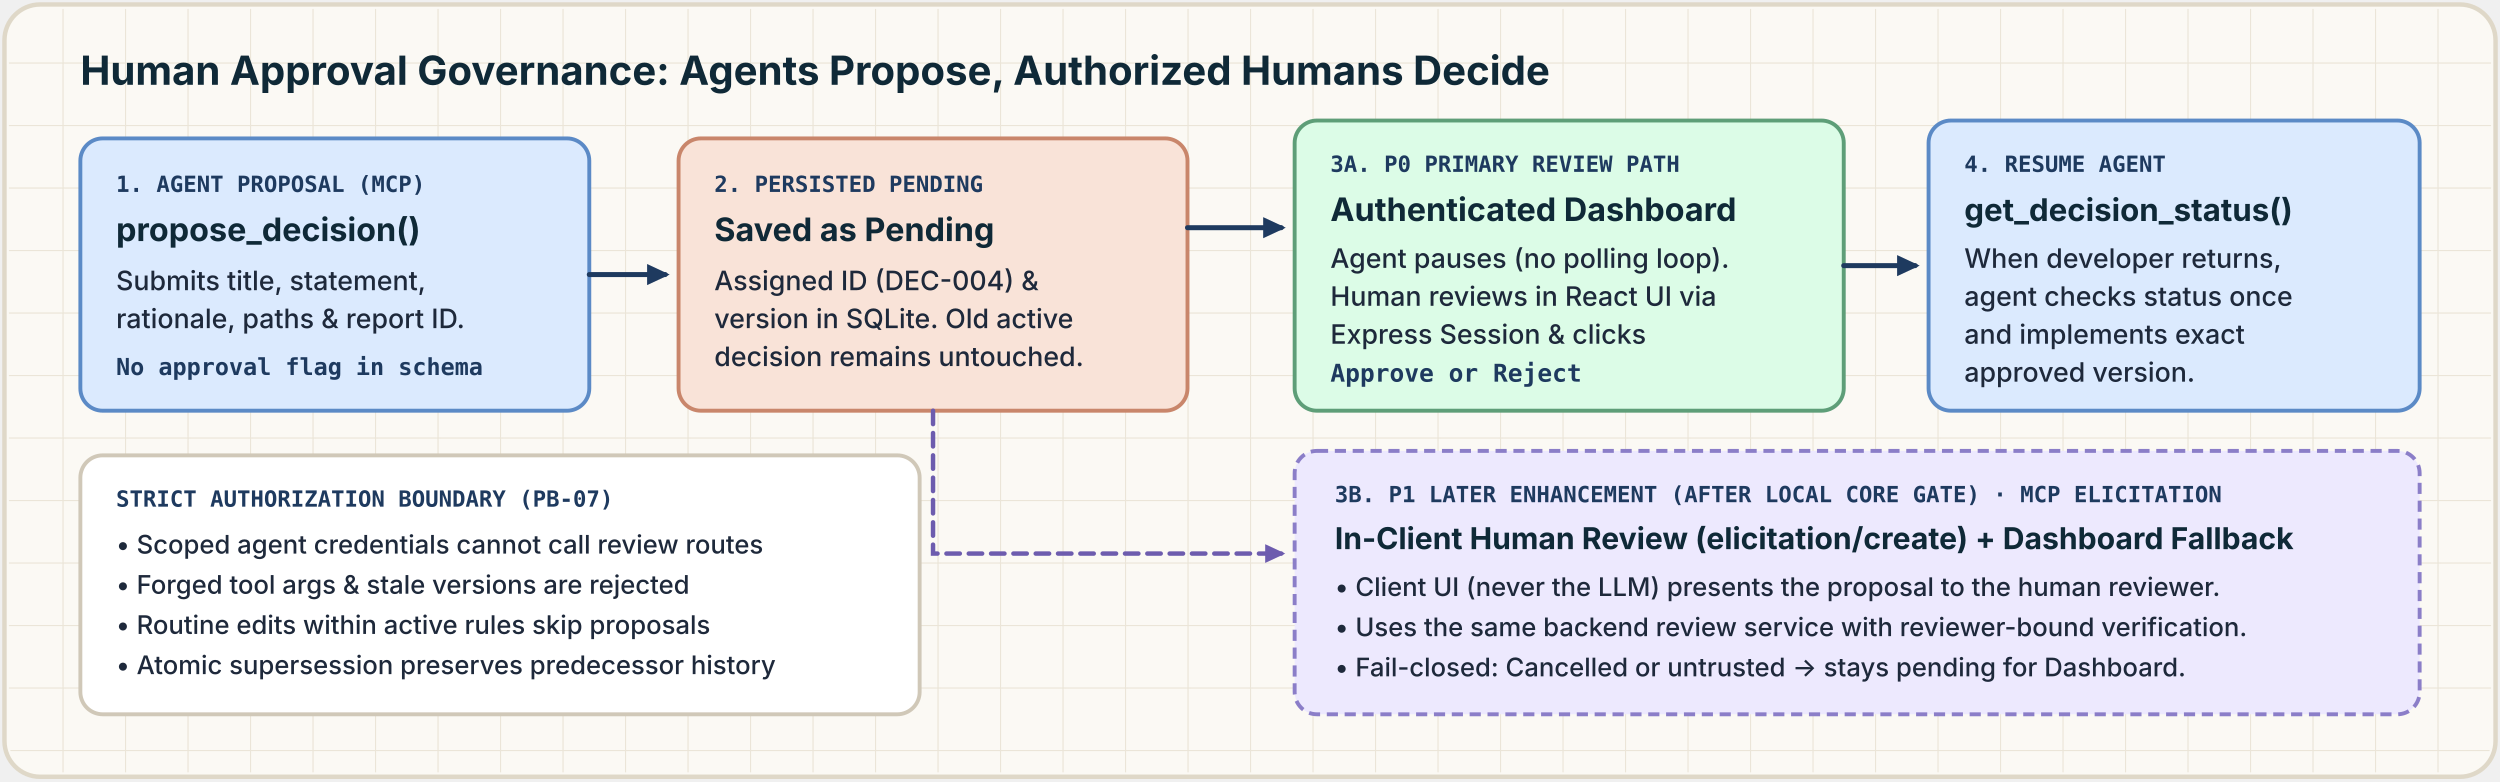
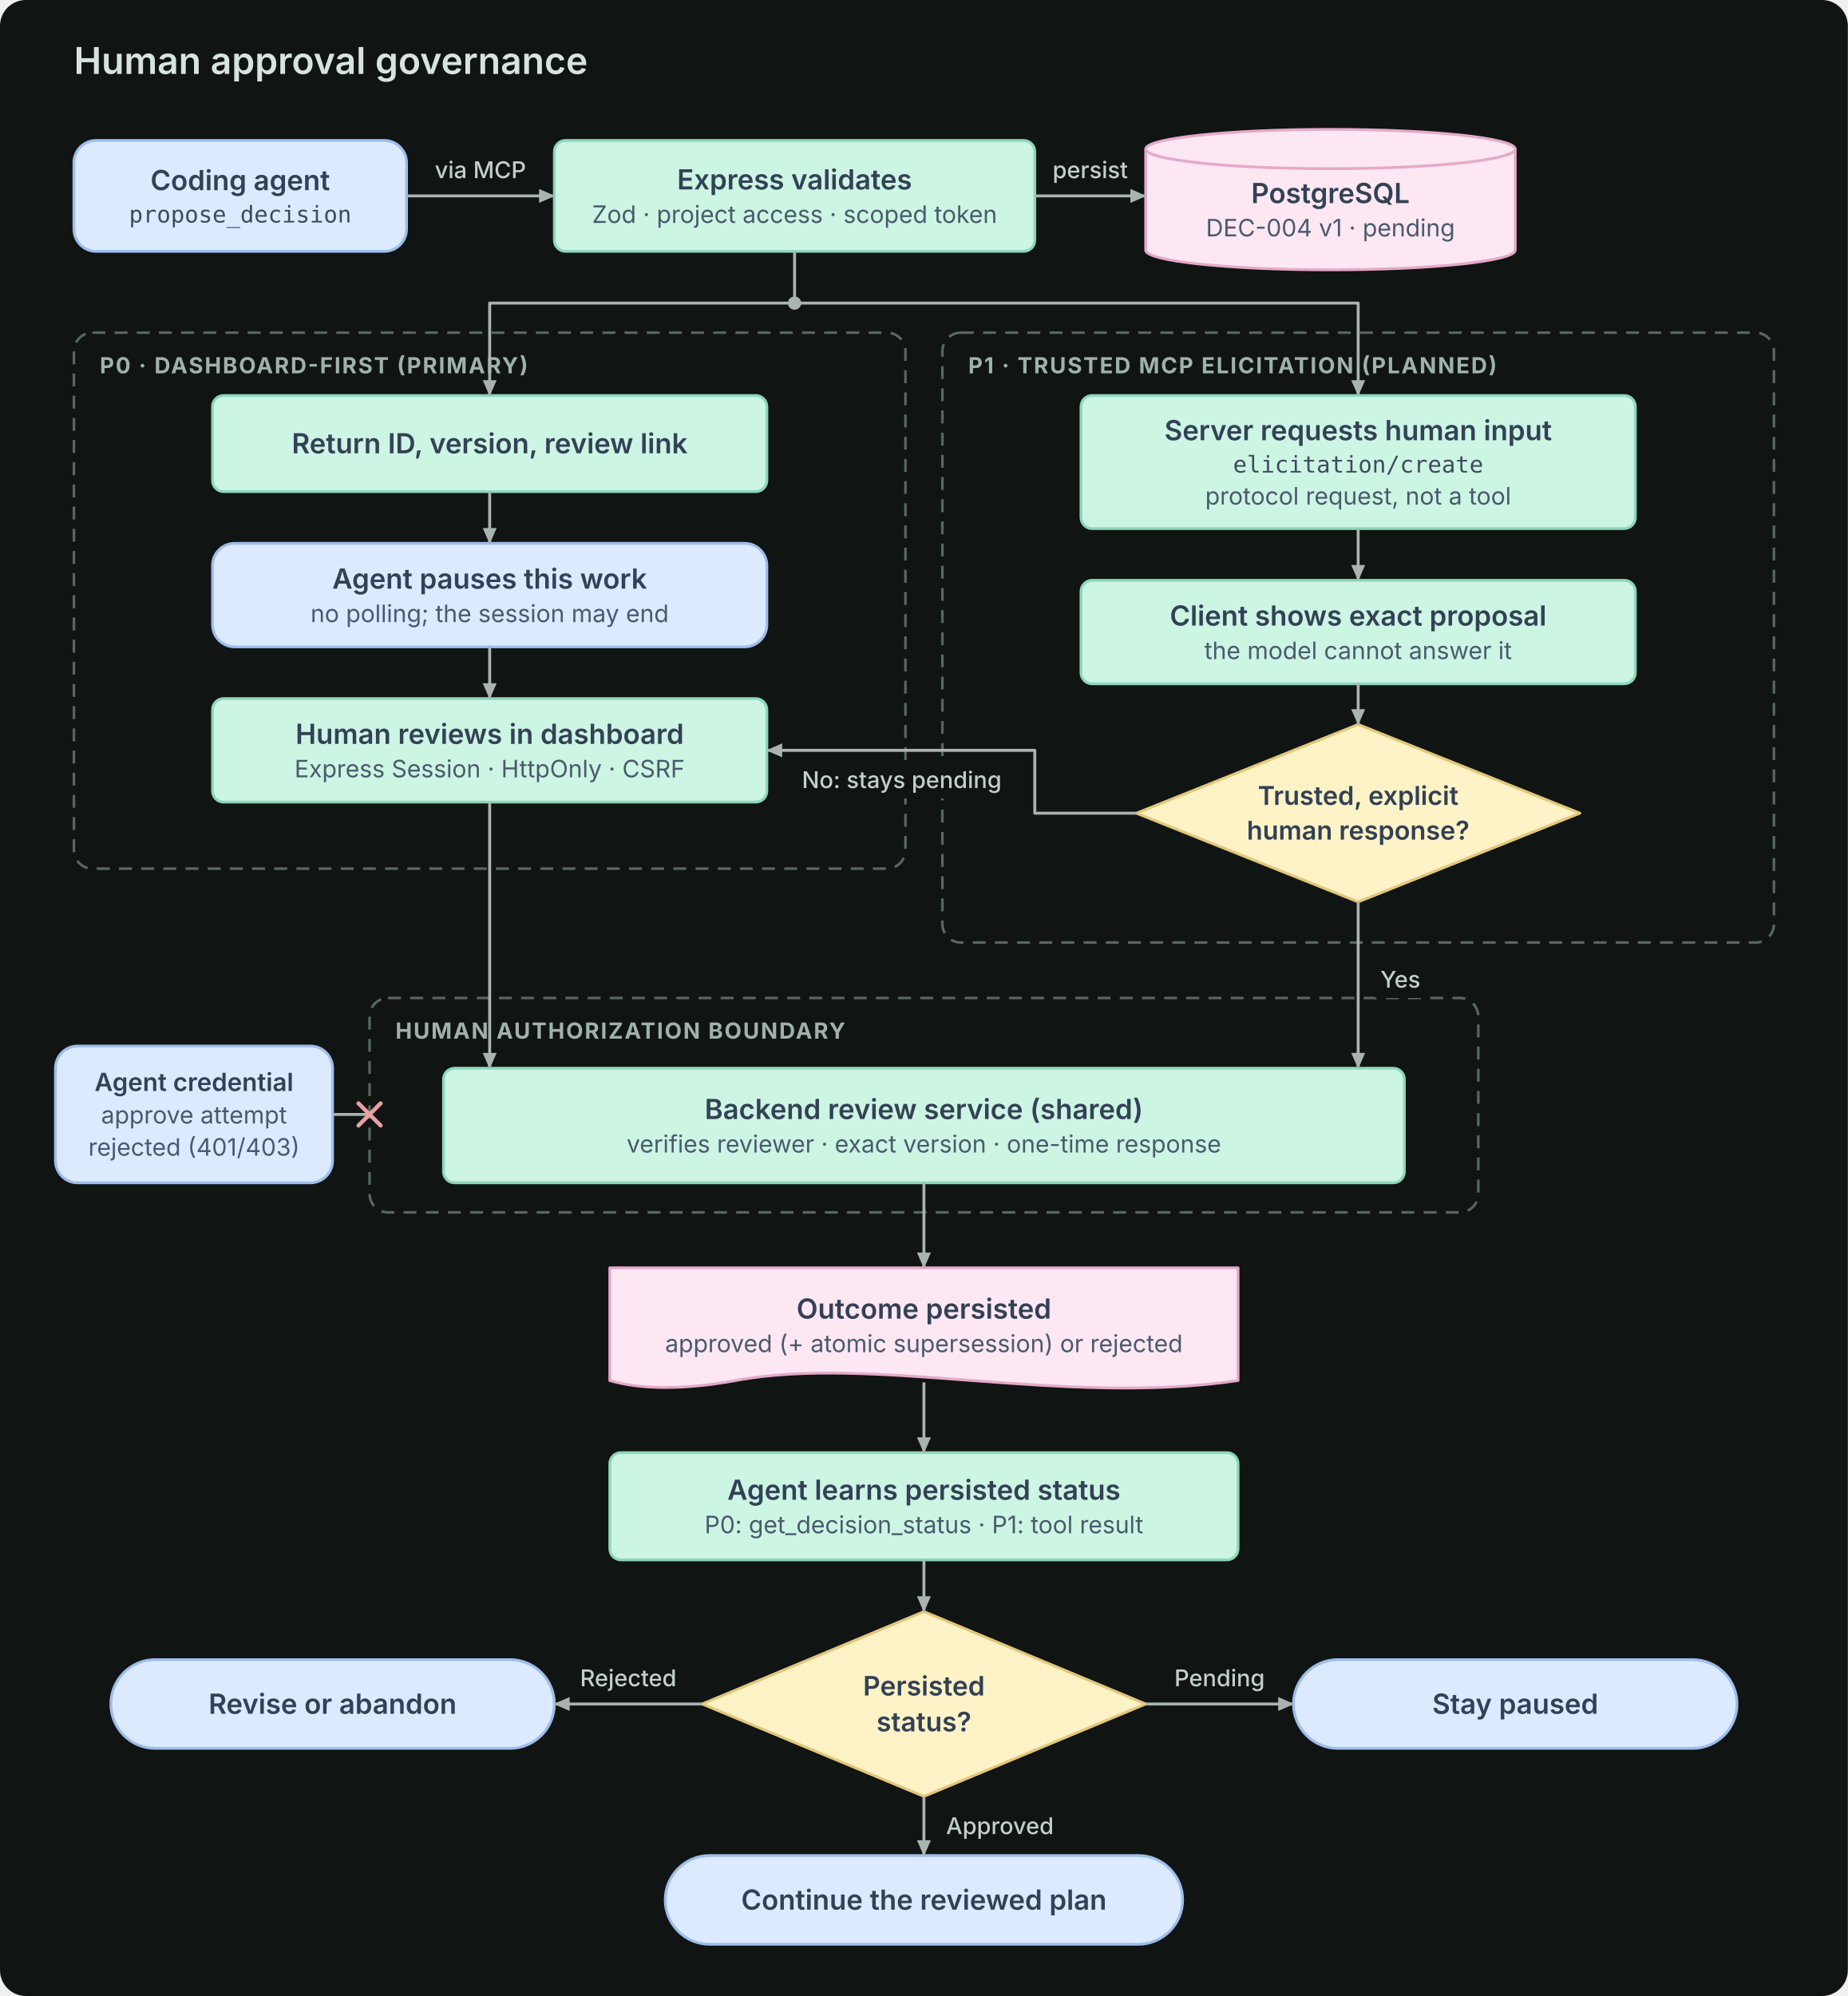
- <svg xmlns="http://www.w3.org/2000/svg" viewBox="0 0 1120 350" width="100%" height="100%" role="img" aria-labelledby="gov-title gov-desc">
+ <svg xmlns="http://www.w3.org/2000/svg" viewBox="0 0 1000 1080" width="1000" height="1080" role="img" aria-labelledby="t-governance-and-evidence d-governance-and-evidence">
  <defs>
-     <pattern id="bp-grid-g" width="28" height="28" patternUnits="userSpaceOnUse">
-       <path d="M 28 0 L 0 0 0 28" fill="none" stroke="#EBE5D8" stroke-width="1" />
-     </pattern>
-     <style>
-       .canvas { fill: #FBF9F4; stroke: #DFD8C8; stroke-width: 2; }
-       .panel { fill: #FFFFFF; stroke: #D0C8B8; stroke-width: 1.75; }
-       .b-agent { fill: #DBEAFE; stroke: #5B8AC6; stroke-width: 1.75; }
-       .b-pos { fill: #F9E3D8; stroke: #C9866B; stroke-width: 1.75; }
-       .b-rev { fill: #DCFCE7; stroke: #5E9E78; stroke-width: 1.75; }
-       .b-p1 { fill: #EDE9FE; stroke: #8B7EC8; stroke-width: 1.75; stroke-dasharray: 5 3; }
-       .t-head { fill: #0F2937; font-family: -apple-system, BlinkMacSystemFont, "Segoe UI", Inter, Helvetica, Arial, sans-serif; font-weight: 700; }
-       .t-body { fill: #1E293B; font-family: -apple-system, BlinkMacSystemFont, "Segoe UI", Inter, Helvetica, Arial, sans-serif; font-weight: 500; }
-       .t-mono { fill: #1E3A5F; font-family: ui-monospace, SFMono-Regular, "SF Mono", Menlo, Consolas, monospace; font-weight: 600; }
-       .w-solid { fill: none; stroke: #1E3A5F; stroke-width: 2.25; stroke-linecap: round; }
-       .w-dash { fill: none; stroke: #6D5CAE; stroke-width: 2; stroke-dasharray: 6 4; stroke-linecap: round; }
-     </style>
-     <marker id="mg-n" viewBox="0 0 10 10" refX="7" refY="5" markerWidth="6" markerHeight="6" orient="auto">
-       <path d="M 1 1.5 L 8.5 5 L 1 8.5 z" fill="#1E3A5F" />
-     </marker>
-     <marker id="mg-p" viewBox="0 0 10 10" refX="7" refY="5" markerWidth="6" markerHeight="6" orient="auto">
-       <path d="M 1 1.5 L 8.5 5 L 1 8.5 z" fill="#6D5CAE" />
+     <marker id="arr-governance-and-evidence" viewBox="0 0 10 10" refX="9.2" refY="5" markerWidth="9" markerHeight="9" markerUnits="userSpaceOnUse" orient="auto-start-reverse">
+       <path d="M0,0.8 L9.6,5 L0,9.2 Z" fill="#A9B4B0" />
    </marker>
  </defs>
-   <rect x="2" y="2" width="1116" height="346" rx="16" class="canvas" />
-   <rect x="4" y="4" width="1112" height="342" rx="14" fill="url(#bp-grid-g)" />
-   <text x="36" y="38" class="t-head" font-size="18">Human Approval Governance: Agents Propose, Authorized Humans Decide</text>
-   <g transform="translate(36, 62)">
-     <rect x="0" y="0" width="228" height="122" rx="10" class="b-agent" />
-     <text x="16" y="24" class="t-mono" font-size="10" fill="#2D5A88">1. AGENT PROPOSAL (MCP)</text>
-     <text x="16" y="46" class="t-head" font-size="14.5">propose_decision()</text>
-     <text x="16" y="68" class="t-body" font-size="12">Submits title, statement,</text>
-     <text x="16" y="85" class="t-body" font-size="12">rationale, paths &amp; report ID.</text>
-     <text x="16" y="106" class="t-mono" font-size="10.5" fill="#2D5A88">No approval flag in schema</text>
+   <rect width="1000" height="1080" rx="14" fill="#101413" />
+   <text x="40" y="40" font-family="Inter, 'Segoe UI', -apple-system, BlinkMacSystemFont, Helvetica, Arial, sans-serif" font-size="20" font-weight="600" fill="#D7E3DF">Human approval governance</text>
+   <rect x="200" y="540" width="600" height="116" rx="10" fill="none" stroke="#56685F" stroke-width="1.4" stroke-dasharray="7 5" />
+   <text x="214" y="562" font-family="Inter, 'Segoe UI', -apple-system, BlinkMacSystemFont, Helvetica, Arial, sans-serif" font-size="12" font-weight="700" letter-spacing="0.8" fill="#9FB2AA">HUMAN AUTHORIZATION BOUNDARY</text>
+   <rect x="510" y="180" width="450" height="330" rx="10" fill="none" stroke="#56685F" stroke-width="1.4" stroke-dasharray="7 5" />
+   <text x="524" y="202" font-family="Inter, 'Segoe UI', -apple-system, BlinkMacSystemFont, Helvetica, Arial, sans-serif" font-size="12" font-weight="700" letter-spacing="0.8" fill="#9FB2AA">P1 · TRUSTED MCP ELICITATION (PLANNED)</text>
+   <rect x="40" y="180" width="450" height="290" rx="10" fill="none" stroke="#56685F" stroke-width="1.4" stroke-dasharray="7 5" />
+   <text x="54" y="202" font-family="Inter, 'Segoe UI', -apple-system, BlinkMacSystemFont, Helvetica, Arial, sans-serif" font-size="12" font-weight="700" letter-spacing="0.8" fill="#9FB2AA">P0 · DASHBOARD-FIRST (PRIMARY)</text>
+   <g>
+     <rect x="40" y="76" width="180" height="60" rx="12" fill="#DBEAFE" stroke="#9FBDEB" stroke-width="1.5" />
+     <text x="130" y="102.9" text-anchor="middle" font-family="Inter, 'Segoe UI', -apple-system, BlinkMacSystemFont, Helvetica, Arial, sans-serif" font-size="15" font-weight="600" fill="#334155">Coding agent</text>
+     <text x="130" y="120.4" text-anchor="middle" font-family="'JetBrains Mono', ui-monospace, SFMono-Regular, Menlo, Consolas, monospace" font-size="12.5" font-weight="500" fill="#3D4B5C">propose_decision</text>
  </g>
-   <line x1="264" y1="123" x2="298" y2="123" class="w-solid" marker-end="url(#mg-n)" />
-   <g transform="translate(304, 62)">
-     <rect x="0" y="0" width="228" height="122" rx="10" class="b-pos" />
-     <text x="16" y="24" class="t-mono" font-size="10" fill="#8C4A32">2. PERSISTED PENDING</text>
-     <text x="16" y="46" class="t-head" font-size="14.5">Saved as Pending</text>
-     <text x="16" y="68" class="t-body" font-size="12">Assigned ID (DEC-004) &amp;</text>
-     <text x="16" y="85" class="t-body" font-size="12">version in SQLite. Old active</text>
-     <text x="16" y="102" class="t-body" font-size="12">decision remains untouched.</text>
+   <g>
+     <rect x="300" y="76" width="260" height="60" rx="6" fill="#CCF5E4" stroke="#8ED6B9" stroke-width="1.5" />
+     <text x="430" y="102.5" text-anchor="middle" font-family="Inter, 'Segoe UI', -apple-system, BlinkMacSystemFont, Helvetica, Arial, sans-serif" font-size="15" font-weight="600" fill="#334155">Express validates</text>
+     <text x="430" y="120.6" text-anchor="middle" font-family="Inter, 'Segoe UI', -apple-system, BlinkMacSystemFont, Helvetica, Arial, sans-serif" font-size="13" font-weight="400" fill="#4A5A6C">Zod · project access · scoped token</text>
  </g>
-   <path d="M 532 102 L 574 102" class="w-solid" marker-end="url(#mg-n)" />
-   <path d="M 418 184 L 418 248 L 574 248" class="w-dash" marker-end="url(#mg-p)" />
-   <g transform="translate(580, 54)">
-     <rect x="0" y="0" width="246" height="130" rx="10" class="b-rev" />
-     <text x="16" y="23" class="t-mono" font-size="10" fill="#276749">3A. P0 PRIMARY REVIEW PATH</text>
-     <text x="16" y="45" class="t-head" font-size="14.5">Authenticated Dashboard</text>
-     <text x="16" y="66" class="t-body" font-size="12">Agent pauses (no polling loop).</text>
-     <text x="16" y="83" class="t-body" font-size="12">Human reviews in React UI via</text>
-     <text x="16" y="100" class="t-body" font-size="12">Express Session &amp; clicks</text>
-     <text x="16" y="117" class="t-mono" font-size="11" fill="#276749">Approve or Reject</text>
+   <g>
+     <path d="M620,80.64 A100,10.64 0 0 1 820,80.64 V135.36 A100,10.64 0 0 1 620,135.36 Z" fill="#FCE7F3" stroke="#E4A9C9" stroke-width="1.5" />
+     <path d="M620,80.64 A100,10.64 0 0 0 820,80.64" fill="none" stroke="#E4A9C9" stroke-width="1.5" />
+     <text x="720" y="109.9" text-anchor="middle" font-family="Inter, 'Segoe UI', -apple-system, BlinkMacSystemFont, Helvetica, Arial, sans-serif" font-size="15" font-weight="600" fill="#334155">PostgreSQL</text>
+     <text x="720" y="127.9" text-anchor="middle" font-family="Inter, 'Segoe UI', -apple-system, BlinkMacSystemFont, Helvetica, Arial, sans-serif" font-size="13" font-weight="400" fill="#4A5A6C">DEC-004 v1 · pending</text>
  </g>
-   <line x1="826" y1="119" x2="858" y2="119" class="w-solid" marker-end="url(#mg-n)" />
-   <g transform="translate(864, 54)">
-     <rect x="0" y="0" width="220" height="130" rx="10" class="b-agent" />
-     <text x="16" y="23" class="t-mono" font-size="10" fill="#2D5A88">4. RESUME AGENT</text>
-     <text x="16" y="45" class="t-head" font-size="14">get_decision_status()</text>
-     <text x="16" y="66" class="t-body" font-size="12">When developer returns,</text>
-     <text x="16" y="83" class="t-body" font-size="12">agent checks status once</text>
-     <text x="16" y="100" class="t-body" font-size="12">and implements exact</text>
-     <text x="16" y="117" class="t-body" font-size="12">approved version.</text>
+   <path d="M220,106 L300,106" fill="none" stroke="#A9B4B0" stroke-width="1.6" stroke-linejoin="round" marker-end="url(#arr-governance-and-evidence)" />
+   <path d="M560,106 L620,106" fill="none" stroke="#A9B4B0" stroke-width="1.6" stroke-linejoin="round" marker-end="url(#arr-governance-and-evidence)" />
+   <g>
+     <rect x="115" y="214" width="300" height="52" rx="6" fill="#CCF5E4" stroke="#8ED6B9" stroke-width="1.5" />
+     <text x="265" y="245.3" text-anchor="middle" font-family="Inter, 'Segoe UI', -apple-system, BlinkMacSystemFont, Helvetica, Arial, sans-serif" font-size="15" font-weight="600" fill="#334155">Return ID, version, review link</text>
  </g>
-   <g transform="translate(580, 202)">
-     <rect x="0" y="0" width="504" height="118" rx="10" class="b-p1" />
-     <text x="18" y="23" class="t-mono" font-size="10" fill="#5B4B9E">3B. P1 LATER ENHANCEMENT (AFTER LOCAL CORE GATE) · MCP ELICITATION</text>
-     <text x="18" y="44" class="t-head" font-size="13.5">In-Client Human Review (elicitation/create) + Dashboard Fallback</text>
-     <text x="18" y="65" class="t-body" font-size="11.5">• Client UI (never the LLM) presents the proposal to the human reviewer.</text>
-     <text x="18" y="83" class="t-body" font-size="11.5">• Uses the same backend review service with reviewer-bound verification.</text>
-     <text x="18" y="101" class="t-body" font-size="11.5">• Fail-closed: Cancelled or untrusted → stays pending for Dashboard.</text>
+   <g>
+     <rect x="115" y="294" width="300" height="56" rx="12" fill="#DBEAFE" stroke="#9FBDEB" stroke-width="1.5" />
+     <text x="265" y="318.5" text-anchor="middle" font-family="Inter, 'Segoe UI', -apple-system, BlinkMacSystemFont, Helvetica, Arial, sans-serif" font-size="15" font-weight="600" fill="#334155">Agent pauses this work</text>
+     <text x="265" y="336.6" text-anchor="middle" font-family="Inter, 'Segoe UI', -apple-system, BlinkMacSystemFont, Helvetica, Arial, sans-serif" font-size="13" font-weight="400" fill="#4A5A6C">no polling; the session may end</text>
  </g>
-   <g transform="translate(36, 204)">
-     <rect x="0" y="0" width="376" height="116" rx="10" class="panel" />
-     <text x="16" y="23" class="t-mono" font-size="10" fill="#8C4A32">STRICT AUTHORIZATION BOUNDARY (PB-07)</text>
-     <text x="16" y="44" class="t-body" font-size="11.5">• Scoped agent credentials cannot call review routes</text>
-     <text x="16" y="62" class="t-body" font-size="11.5">• Forged tool args &amp; stale versions are rejected</text>
-     <text x="16" y="80" class="t-body" font-size="11.5">• Routine edits within active rules skip proposals</text>
-     <text x="16" y="98" class="t-body" font-size="11.5">• Atomic supersession preserves predecessor history</text>
+   <g>
+     <rect x="115" y="378" width="300" height="56" rx="6" fill="#CCF5E4" stroke="#8ED6B9" stroke-width="1.5" />
+     <text x="265" y="402.5" text-anchor="middle" font-family="Inter, 'Segoe UI', -apple-system, BlinkMacSystemFont, Helvetica, Arial, sans-serif" font-size="15" font-weight="600" fill="#334155">Human reviews in dashboard</text>
+     <text x="265" y="420.6" text-anchor="middle" font-family="Inter, 'Segoe UI', -apple-system, BlinkMacSystemFont, Helvetica, Arial, sans-serif" font-size="13" font-weight="400" fill="#4A5A6C">Express Session · HttpOnly · CSRF</text>
  </g>
+   <path d="M430,136 L430,164 L265,164 L265,214" fill="none" stroke="#A9B4B0" stroke-width="1.6" stroke-linejoin="round" marker-end="url(#arr-governance-and-evidence)" />
+   <circle cx="430" cy="164" r="3.6" fill="#A9B4B0" />
+   <path d="M430,164 L735,164 L735,214" fill="none" stroke="#A9B4B0" stroke-width="1.6" stroke-linejoin="round" marker-end="url(#arr-governance-and-evidence)" />
+   <path d="M265,266 L265,294" fill="none" stroke="#A9B4B0" stroke-width="1.6" stroke-linejoin="round" marker-end="url(#arr-governance-and-evidence)" />
+   <path d="M265,350 L265,378" fill="none" stroke="#A9B4B0" stroke-width="1.6" stroke-linejoin="round" marker-end="url(#arr-governance-and-evidence)" />
+   <g>
+     <rect x="585" y="214" width="300" height="72" rx="6" fill="#CCF5E4" stroke="#8ED6B9" stroke-width="1.5" />
+     <text x="735" y="238.2" text-anchor="middle" font-family="Inter, 'Segoe UI', -apple-system, BlinkMacSystemFont, Helvetica, Arial, sans-serif" font-size="15" font-weight="600" fill="#334155">Server requests human input</text>
+     <text x="735" y="255.7" text-anchor="middle" font-family="'JetBrains Mono', ui-monospace, SFMono-Regular, Menlo, Consolas, monospace" font-size="12.5" font-weight="500" fill="#3D4B5C">elicitation/create</text>
+     <text x="735" y="273.0" text-anchor="middle" font-family="Inter, 'Segoe UI', -apple-system, BlinkMacSystemFont, Helvetica, Arial, sans-serif" font-size="13" font-weight="400" fill="#4A5A6C">protocol request, not a tool</text>
+   </g>
+   <g>
+     <rect x="585" y="314" width="300" height="56" rx="6" fill="#CCF5E4" stroke="#8ED6B9" stroke-width="1.5" />
+     <text x="735" y="338.5" text-anchor="middle" font-family="Inter, 'Segoe UI', -apple-system, BlinkMacSystemFont, Helvetica, Arial, sans-serif" font-size="15" font-weight="600" fill="#334155">Client shows exact proposal</text>
+     <text x="735" y="356.6" text-anchor="middle" font-family="Inter, 'Segoe UI', -apple-system, BlinkMacSystemFont, Helvetica, Arial, sans-serif" font-size="13" font-weight="400" fill="#4A5A6C">the model cannot answer it</text>
+   </g>
+   <g>
+     <polygon points="735,392 855,440 735,488 615,440" fill="#FEF3C7" stroke="#E3C77C" stroke-width="1.5" stroke-linejoin="round" />
+     <text x="735" y="435.5" text-anchor="middle" font-family="Inter, 'Segoe UI', -apple-system, BlinkMacSystemFont, Helvetica, Arial, sans-serif" font-size="14" font-weight="600" fill="#334155">Trusted, explicit</text>
+     <text x="735" y="454.3" text-anchor="middle" font-family="Inter, 'Segoe UI', -apple-system, BlinkMacSystemFont, Helvetica, Arial, sans-serif" font-size="14" font-weight="600" fill="#334155">human response?</text>
+   </g>
+   <path d="M735,286 L735,314" fill="none" stroke="#A9B4B0" stroke-width="1.6" stroke-linejoin="round" marker-end="url(#arr-governance-and-evidence)" />
+   <path d="M735,370 L735,392" fill="none" stroke="#A9B4B0" stroke-width="1.6" stroke-linejoin="round" marker-end="url(#arr-governance-and-evidence)" />
+   <path d="M615,440 L560,440 L560,406 L415,406" fill="none" stroke="#A9B4B0" stroke-width="1.6" stroke-linejoin="round" marker-end="url(#arr-governance-and-evidence)" />
+   <g>
+     <rect x="240" y="578" width="520" height="62" rx="6" fill="#CCF5E4" stroke="#8ED6B9" stroke-width="1.5" />
+     <text x="500" y="605.5" text-anchor="middle" font-family="Inter, 'Segoe UI', -apple-system, BlinkMacSystemFont, Helvetica, Arial, sans-serif" font-size="15" font-weight="600" fill="#334155">Backend review service (shared)</text>
+     <text x="500" y="623.6" text-anchor="middle" font-family="Inter, 'Segoe UI', -apple-system, BlinkMacSystemFont, Helvetica, Arial, sans-serif" font-size="13" font-weight="400" fill="#4A5A6C">verifies reviewer · exact version · one-time response</text>
+   </g>
+   <path d="M265,434 L265,578" fill="none" stroke="#A9B4B0" stroke-width="1.6" stroke-linejoin="round" marker-end="url(#arr-governance-and-evidence)" />
+   <path d="M735,488 L735,578" fill="none" stroke="#A9B4B0" stroke-width="1.6" stroke-linejoin="round" marker-end="url(#arr-governance-and-evidence)" />
+   <g>
+     <rect x="30" y="566" width="150" height="74" rx="12" fill="#DBEAFE" stroke="#9FBDEB" stroke-width="1.5" />
+     <text x="105" y="590.3" text-anchor="middle" font-family="Inter, 'Segoe UI', -apple-system, BlinkMacSystemFont, Helvetica, Arial, sans-serif" font-size="13.5" font-weight="600" fill="#334155">Agent credential</text>
+     <text x="105" y="607.9" text-anchor="middle" font-family="Inter, 'Segoe UI', -apple-system, BlinkMacSystemFont, Helvetica, Arial, sans-serif" font-size="13" font-weight="400" fill="#4A5A6C">approve attempt</text>
+     <text x="105" y="625.3" text-anchor="middle" font-family="Inter, 'Segoe UI', -apple-system, BlinkMacSystemFont, Helvetica, Arial, sans-serif" font-size="13" font-weight="400" fill="#4A5A6C">rejected (401/403)</text>
+   </g>
+   <path d="M180,603 L200,603" fill="none" stroke="#A9B4B0" stroke-width="1.6" stroke-linejoin="round" />
+   <path d="M194,597 L206,609 M206,597 L194,609" stroke="#E8A0A0" stroke-width="2.2" stroke-linecap="round" />
+   <g>
+     <path d="M330,686 H670 V747 C574.8,761 472.8,733 398,747 C370.8,752 347,752 330,747 Z" fill="#FCE7F3" stroke="#E4A9C9" stroke-width="1.5" stroke-linejoin="round" />
+     <text x="500" y="713.5" text-anchor="middle" font-family="Inter, 'Segoe UI', -apple-system, BlinkMacSystemFont, Helvetica, Arial, sans-serif" font-size="15" font-weight="600" fill="#334155">Outcome persisted</text>
+     <text x="500" y="731.6" text-anchor="middle" font-family="Inter, 'Segoe UI', -apple-system, BlinkMacSystemFont, Helvetica, Arial, sans-serif" font-size="13" font-weight="400" fill="#4A5A6C">approved (+ atomic supersession) or rejected</text>
+   </g>
+   <path d="M500,640 L500,686" fill="none" stroke="#A9B4B0" stroke-width="1.6" stroke-linejoin="round" marker-end="url(#arr-governance-and-evidence)" />
+   <g>
+     <rect x="330" y="786" width="340" height="58" rx="6" fill="#CCF5E4" stroke="#8ED6B9" stroke-width="1.5" />
+     <text x="500" y="811.5" text-anchor="middle" font-family="Inter, 'Segoe UI', -apple-system, BlinkMacSystemFont, Helvetica, Arial, sans-serif" font-size="15" font-weight="600" fill="#334155">Agent learns persisted status</text>
+     <text x="500" y="829.6" text-anchor="middle" font-family="Inter, 'Segoe UI', -apple-system, BlinkMacSystemFont, Helvetica, Arial, sans-serif" font-size="13" font-weight="400" fill="#4A5A6C">P0: get_decision_status · P1: tool result</text>
+   </g>
+   <path d="M500,748 L500,786" fill="none" stroke="#A9B4B0" stroke-width="1.6" stroke-linejoin="round" marker-end="url(#arr-governance-and-evidence)" />
+   <g>
+     <polygon points="500,872 620,922 500,972 380,922" fill="#FEF3C7" stroke="#E3C77C" stroke-width="1.5" stroke-linejoin="round" />
+     <text x="500" y="917.4" text-anchor="middle" font-family="Inter, 'Segoe UI', -apple-system, BlinkMacSystemFont, Helvetica, Arial, sans-serif" font-size="14.5" font-weight="600" fill="#334155">Persisted</text>
+     <text x="500" y="936.8" text-anchor="middle" font-family="Inter, 'Segoe UI', -apple-system, BlinkMacSystemFont, Helvetica, Arial, sans-serif" font-size="14.5" font-weight="600" fill="#334155">status?</text>
+   </g>
+   <path d="M500,844 L500,872" fill="none" stroke="#A9B4B0" stroke-width="1.6" stroke-linejoin="round" marker-end="url(#arr-governance-and-evidence)" />
+   <g>
+     <rect x="60" y="898" width="240" height="48" rx="24" fill="#DBEAFE" stroke="#9FBDEB" stroke-width="1.5" />
+     <text x="180" y="927.3" text-anchor="middle" font-family="Inter, 'Segoe UI', -apple-system, BlinkMacSystemFont, Helvetica, Arial, sans-serif" font-size="15" font-weight="600" fill="#334155">Revise or abandon</text>
+   </g>
+   <g>
+     <rect x="700" y="898" width="240" height="48" rx="24" fill="#DBEAFE" stroke="#9FBDEB" stroke-width="1.5" />
+     <text x="820" y="927.3" text-anchor="middle" font-family="Inter, 'Segoe UI', -apple-system, BlinkMacSystemFont, Helvetica, Arial, sans-serif" font-size="15" font-weight="600" fill="#334155">Stay paused</text>
+   </g>
+   <g>
+     <rect x="360" y="1004" width="280" height="48" rx="24" fill="#DBEAFE" stroke="#9FBDEB" stroke-width="1.5" />
+     <text x="500" y="1033.3" text-anchor="middle" font-family="Inter, 'Segoe UI', -apple-system, BlinkMacSystemFont, Helvetica, Arial, sans-serif" font-size="15" font-weight="600" fill="#334155">Continue the reviewed plan</text>
+   </g>
+   <path d="M380,922 L300,922" fill="none" stroke="#A9B4B0" stroke-width="1.6" stroke-linejoin="round" marker-end="url(#arr-governance-and-evidence)" />
+   <path d="M620,922 L700,922" fill="none" stroke="#A9B4B0" stroke-width="1.6" stroke-linejoin="round" marker-end="url(#arr-governance-and-evidence)" />
+   <path d="M500,972 L500,1004" fill="none" stroke="#A9B4B0" stroke-width="1.6" stroke-linejoin="round" marker-end="url(#arr-governance-and-evidence)" />
+   <rect x="231.1" y="82.0" width="57.9" height="20" rx="4" fill="#101413" />
+   <text x="260" y="96.4" text-anchor="middle" font-family="Inter, 'Segoe UI', -apple-system, BlinkMacSystemFont, Helvetica, Arial, sans-serif" font-size="12.5" font-weight="500" fill="#C2CFCA">via MCP</text>
+   <rect x="565.2" y="82.0" width="49.6" height="20" rx="4" fill="#101413" />
+   <text x="590" y="96.4" text-anchor="middle" font-family="Inter, 'Segoe UI', -apple-system, BlinkMacSystemFont, Helvetica, Arial, sans-serif" font-size="12.5" font-weight="500" fill="#C2CFCA">persist</text>
+   <rect x="432.5" y="412.0" width="111.0" height="20" rx="4" fill="#101413" />
+   <text x="488" y="426.4" text-anchor="middle" font-family="Inter, 'Segoe UI', -apple-system, BlinkMacSystemFont, Helvetica, Arial, sans-serif" font-size="12.5" font-weight="500" fill="#C2CFCA">No: stays pending</text>
+   <rect x="742.0" y="520.0" width="31.9" height="20" rx="4" fill="#101413" />
+   <text x="747" y="534.4" text-anchor="start" font-family="Inter, 'Segoe UI', -apple-system, BlinkMacSystemFont, Helvetica, Arial, sans-serif" font-size="12.5" font-weight="500" fill="#C2CFCA">Yes</text>
+   <rect x="309.3" y="898.0" width="61.4" height="20" rx="4" fill="#101413" />
+   <text x="340" y="912.4" text-anchor="middle" font-family="Inter, 'Segoe UI', -apple-system, BlinkMacSystemFont, Helvetica, Arial, sans-serif" font-size="12.5" font-weight="500" fill="#C2CFCA">Rejected</text>
+   <rect x="632.3" y="898.0" width="55.5" height="20" rx="4" fill="#101413" />
+   <text x="660" y="912.4" text-anchor="middle" font-family="Inter, 'Segoe UI', -apple-system, BlinkMacSystemFont, Helvetica, Arial, sans-serif" font-size="12.5" font-weight="500" fill="#C2CFCA">Pending</text>
+   <rect x="507.0" y="978.0" width="63.5" height="20" rx="4" fill="#101413" />
+   <text x="512" y="992.4" text-anchor="start" font-family="Inter, 'Segoe UI', -apple-system, BlinkMacSystemFont, Helvetica, Arial, sans-serif" font-size="12.5" font-weight="500" fill="#C2CFCA">Approved</text>
</svg>
